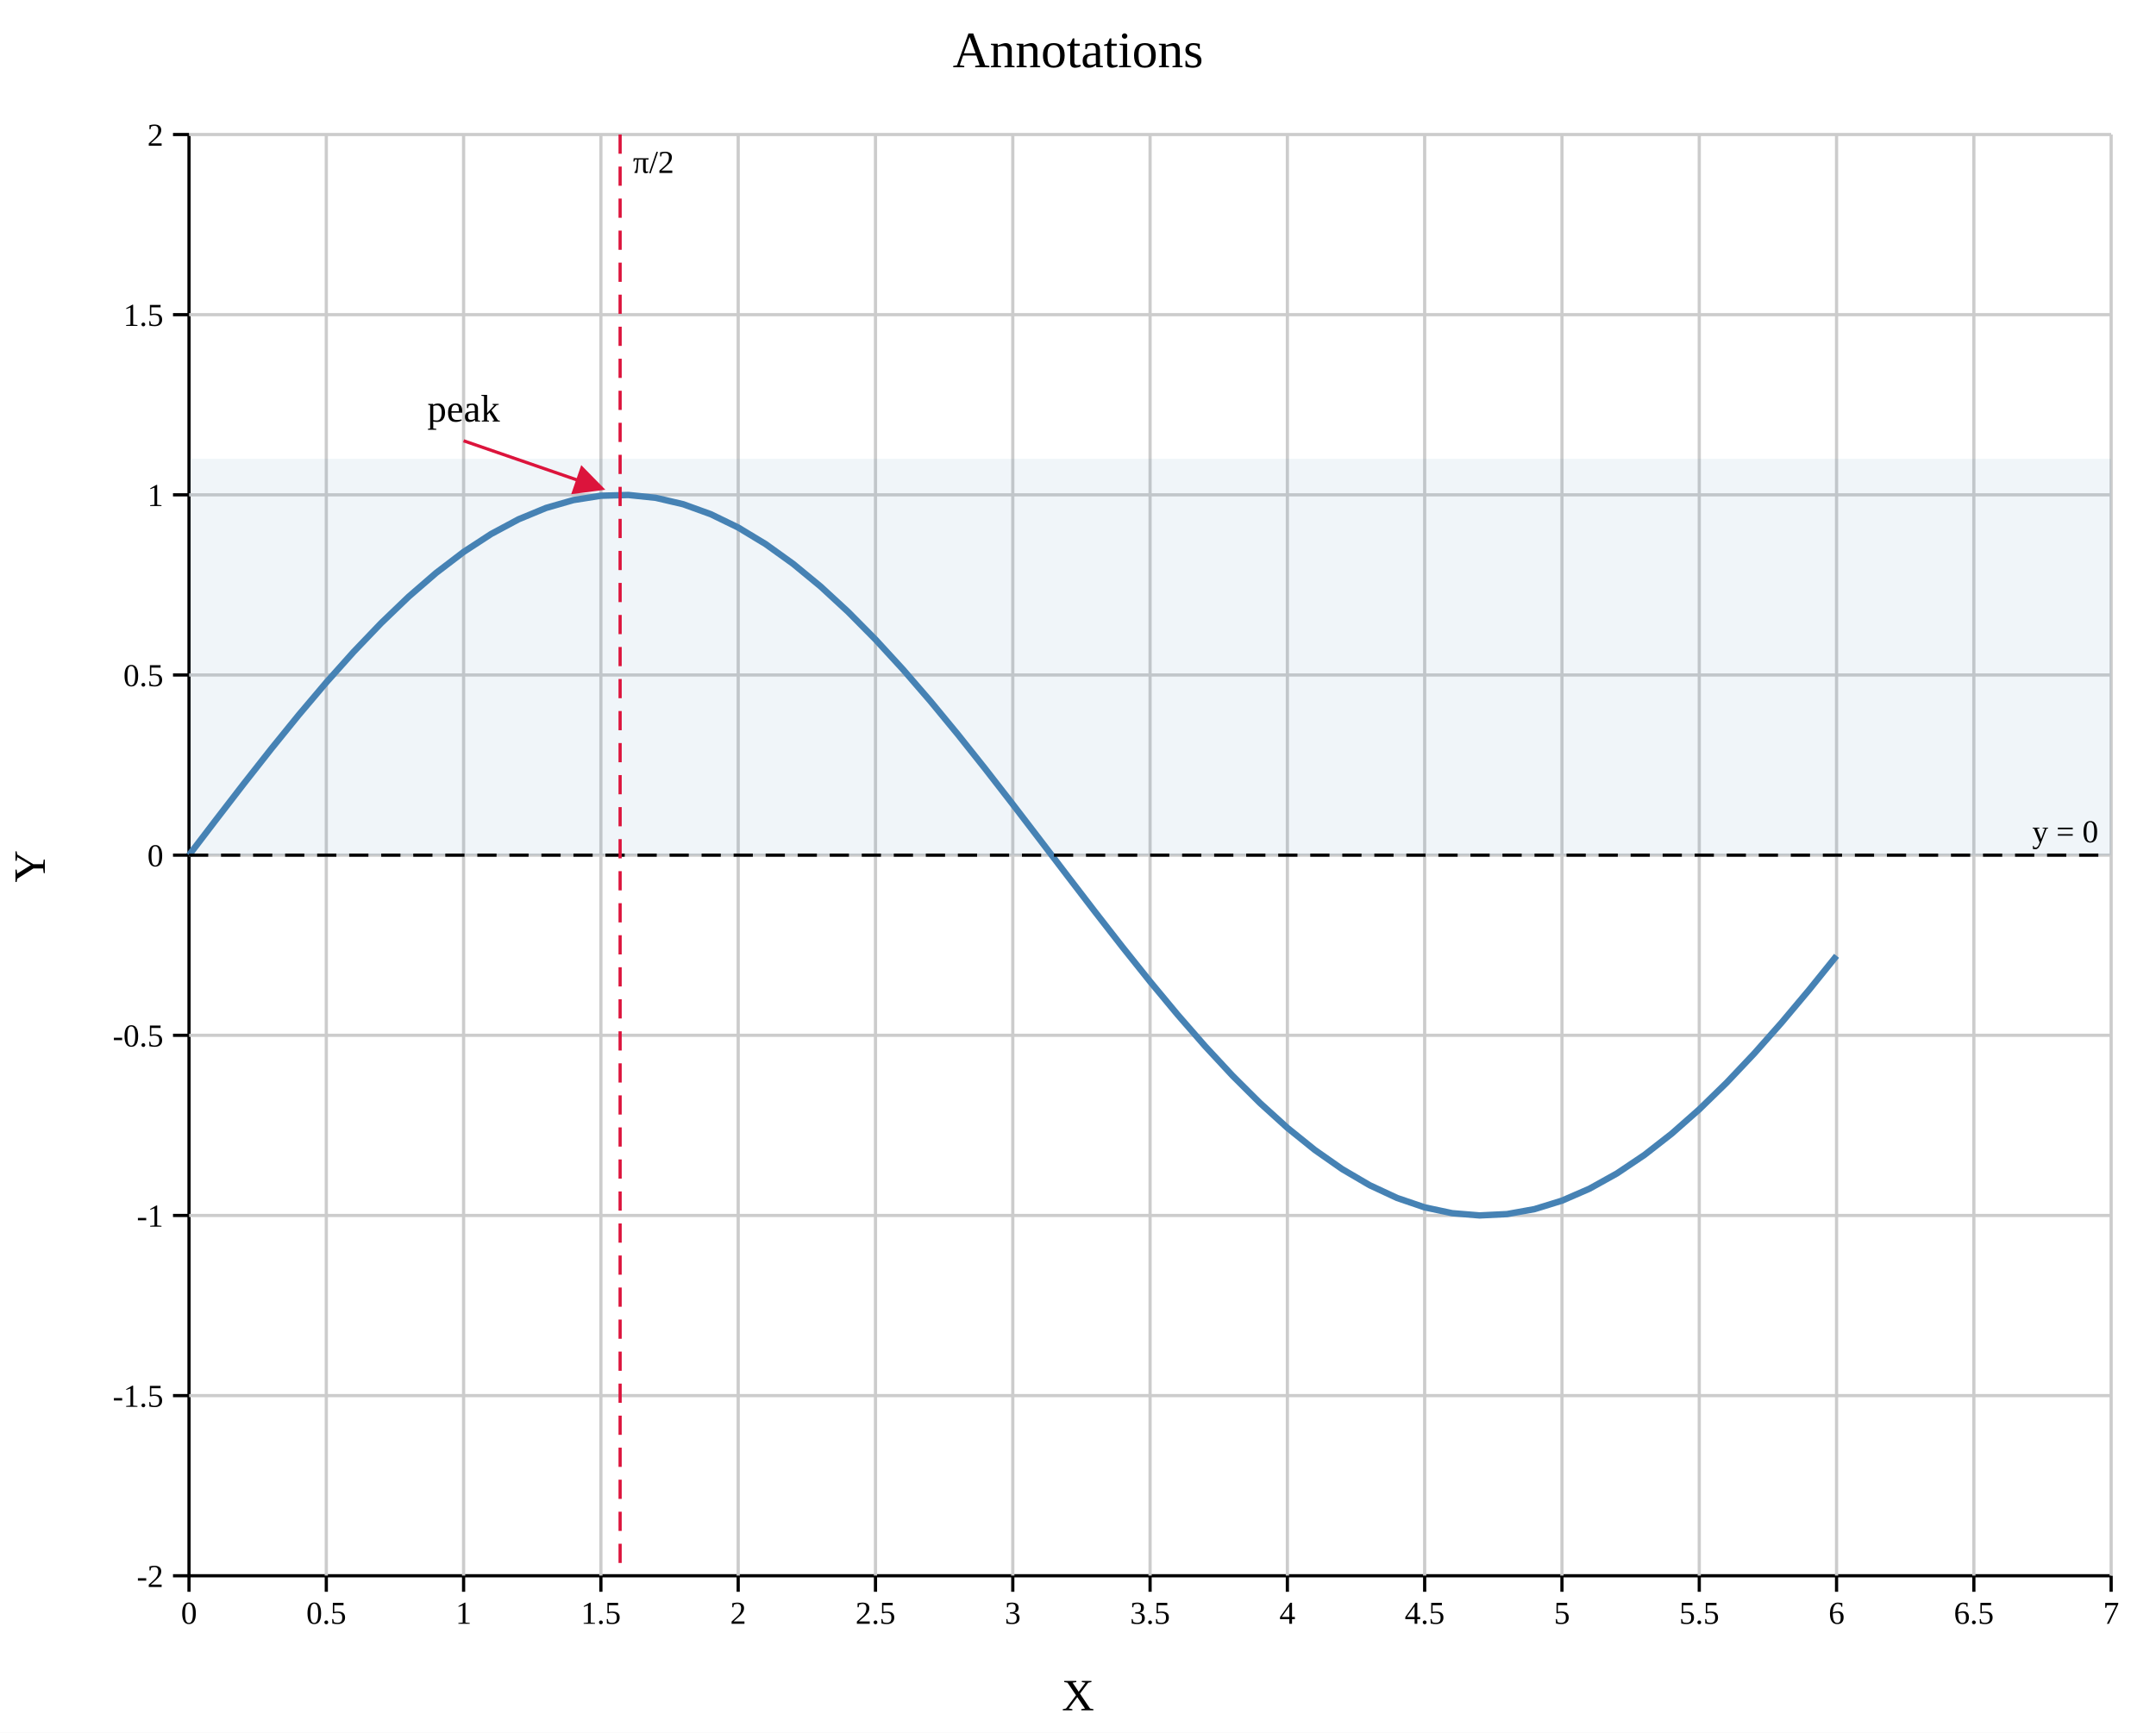
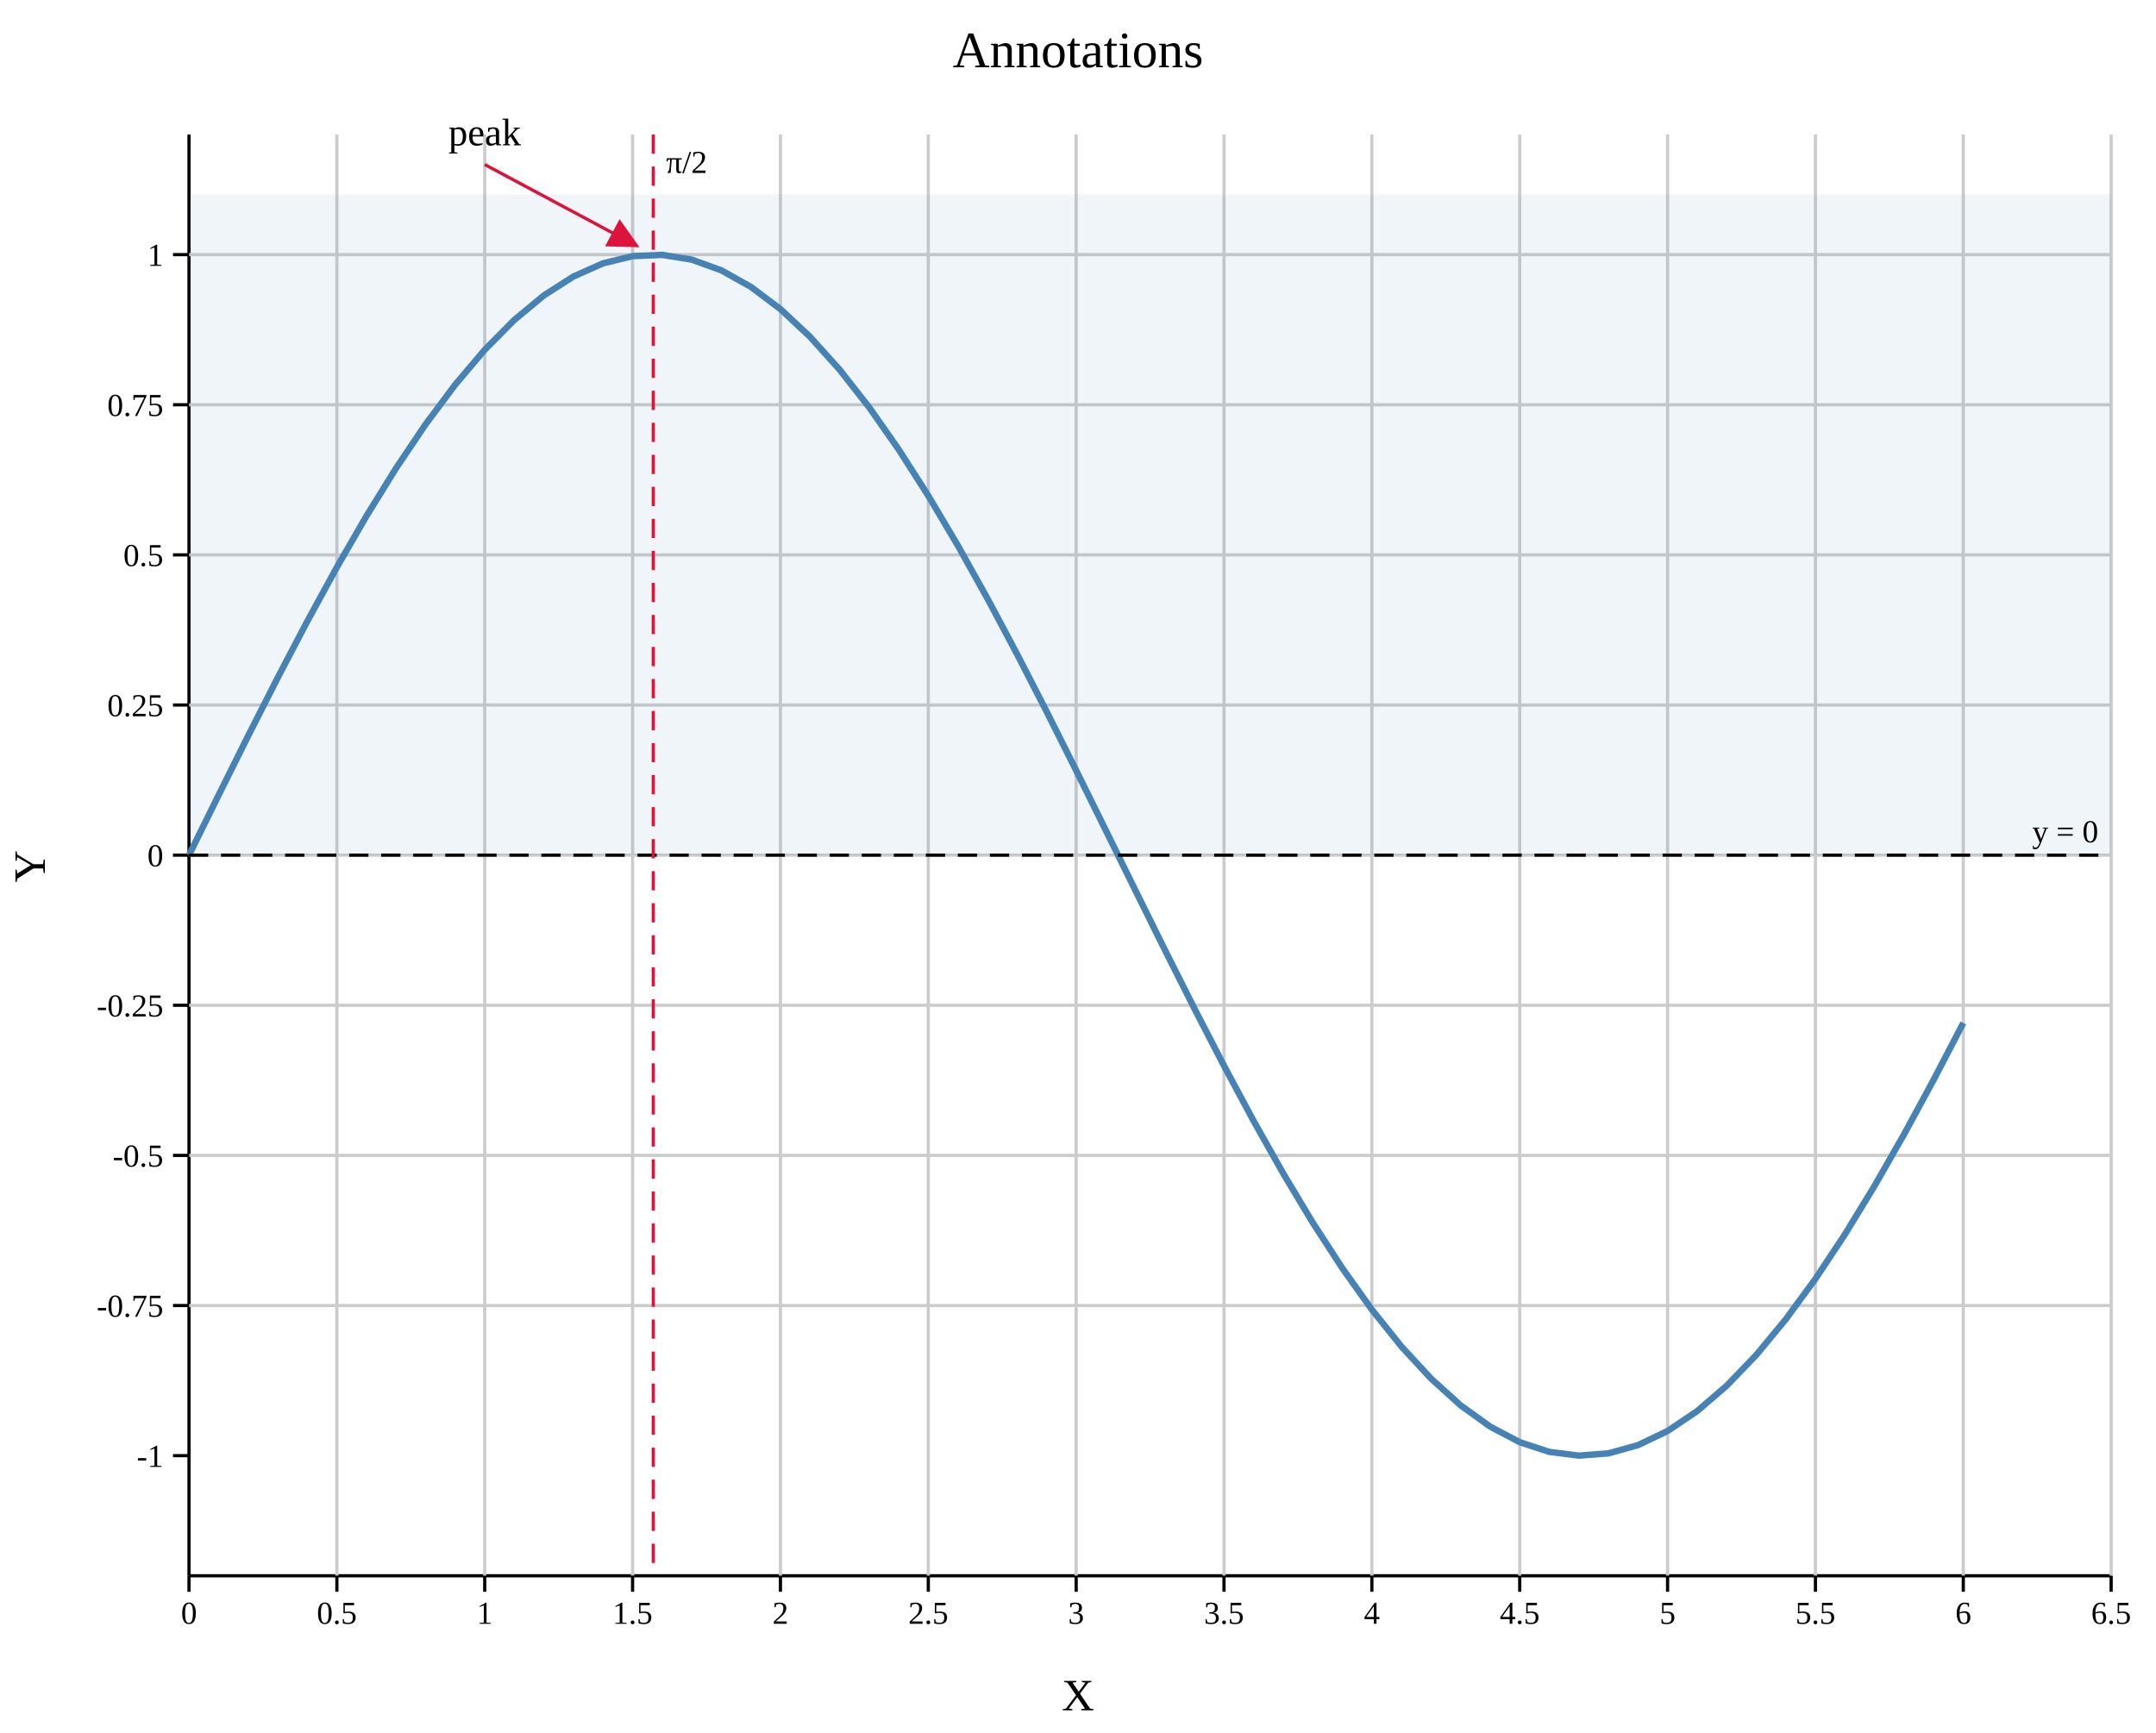
<svg xmlns="http://www.w3.org/2000/svg" width="673" height="541" fill="black">
  <rect width="100%" height="100%" fill="white" />
  <line x1="59" y1="492" x2="659" y2="492" stroke="black" stroke-width="1" />
  <line x1="59" y1="42" x2="59" y2="492" stroke="black" stroke-width="1" />
-   <line x1="101.857" y1="42" x2="101.857" y2="492" stroke="#ccc" stroke-width="1" />
-   <line x1="144.714" y1="42" x2="144.714" y2="492" stroke="#ccc" stroke-width="1" />
-   <line x1="187.571" y1="42" x2="187.571" y2="492" stroke="#ccc" stroke-width="1" />
-   <line x1="230.429" y1="42" x2="230.429" y2="492" stroke="#ccc" stroke-width="1" />
-   <line x1="273.286" y1="42" x2="273.286" y2="492" stroke="#ccc" stroke-width="1" />
-   <line x1="316.143" y1="42" x2="316.143" y2="492" stroke="#ccc" stroke-width="1" />
-   <line x1="359" y1="42" x2="359" y2="492" stroke="#ccc" stroke-width="1" />
-   <line x1="401.857" y1="42" x2="401.857" y2="492" stroke="#ccc" stroke-width="1" />
-   <line x1="444.714" y1="42" x2="444.714" y2="492" stroke="#ccc" stroke-width="1" />
-   <line x1="487.571" y1="42" x2="487.571" y2="492" stroke="#ccc" stroke-width="1" />
-   <line x1="530.429" y1="42" x2="530.429" y2="492" stroke="#ccc" stroke-width="1" />
-   <line x1="573.286" y1="42" x2="573.286" y2="492" stroke="#ccc" stroke-width="1" />
-   <line x1="616.143" y1="42" x2="616.143" y2="492" stroke="#ccc" stroke-width="1" />
+   <line x1="105.154" y1="42" x2="105.154" y2="492" stroke="#ccc" stroke-width="1" />
+   <line x1="151.308" y1="42" x2="151.308" y2="492" stroke="#ccc" stroke-width="1" />
+   <line x1="197.462" y1="42" x2="197.462" y2="492" stroke="#ccc" stroke-width="1" />
+   <line x1="243.615" y1="42" x2="243.615" y2="492" stroke="#ccc" stroke-width="1" />
+   <line x1="289.769" y1="42" x2="289.769" y2="492" stroke="#ccc" stroke-width="1" />
+   <line x1="335.923" y1="42" x2="335.923" y2="492" stroke="#ccc" stroke-width="1" />
+   <line x1="382.077" y1="42" x2="382.077" y2="492" stroke="#ccc" stroke-width="1" />
+   <line x1="428.231" y1="42" x2="428.231" y2="492" stroke="#ccc" stroke-width="1" />
+   <line x1="474.385" y1="42" x2="474.385" y2="492" stroke="#ccc" stroke-width="1" />
+   <line x1="520.538" y1="42" x2="520.538" y2="492" stroke="#ccc" stroke-width="1" />
+   <line x1="566.692" y1="42" x2="566.692" y2="492" stroke="#ccc" stroke-width="1" />
+   <line x1="612.846" y1="42" x2="612.846" y2="492" stroke="#ccc" stroke-width="1" />
  <line x1="659" y1="42" x2="659" y2="492" stroke="#ccc" stroke-width="1" />
-   <line x1="59" y1="435.75" x2="659" y2="435.75" stroke="#ccc" stroke-width="1" />
-   <line x1="59" y1="379.5" x2="659" y2="379.5" stroke="#ccc" stroke-width="1" />
-   <line x1="59" y1="323.25" x2="659" y2="323.25" stroke="#ccc" stroke-width="1" />
+   <line x1="59" y1="407.625" x2="659" y2="407.625" stroke="#ccc" stroke-width="1" />
+   <line x1="59" y1="360.75" x2="659" y2="360.75" stroke="#ccc" stroke-width="1" />
+   <line x1="59" y1="313.875" x2="659" y2="313.875" stroke="#ccc" stroke-width="1" />
  <line x1="59" y1="267" x2="659" y2="267" stroke="#ccc" stroke-width="1" />
-   <line x1="59" y1="210.75" x2="659" y2="210.75" stroke="#ccc" stroke-width="1" />
-   <line x1="59" y1="154.5" x2="659" y2="154.5" stroke="#ccc" stroke-width="1" />
-   <line x1="59" y1="98.25" x2="659" y2="98.25" stroke="#ccc" stroke-width="1" />
-   <line x1="59" y1="42" x2="659" y2="42" stroke="#ccc" stroke-width="1" />
+   <line x1="59" y1="220.125" x2="659" y2="220.125" stroke="#ccc" stroke-width="1" />
+   <line x1="59" y1="173.25" x2="659" y2="173.25" stroke="#ccc" stroke-width="1" />
+   <line x1="59" y1="126.375" x2="659" y2="126.375" stroke="#ccc" stroke-width="1" />
+   <line x1="59" y1="79.5" x2="659" y2="79.5" stroke="#ccc" stroke-width="1" />
  <line x1="59" y1="492" x2="59" y2="497" stroke="black" stroke-width="1" />
  <text x="59" y="507" font-size="10" text-anchor="middle">0</text>
-   <line x1="101.857" y1="492" x2="101.857" y2="497" stroke="black" stroke-width="1" />
-   <text x="101.857" y="507" font-size="10" text-anchor="middle">0.5</text>
-   <line x1="144.714" y1="492" x2="144.714" y2="497" stroke="black" stroke-width="1" />
-   <text x="144.714" y="507" font-size="10" text-anchor="middle">1</text>
-   <line x1="187.571" y1="492" x2="187.571" y2="497" stroke="black" stroke-width="1" />
-   <text x="187.571" y="507" font-size="10" text-anchor="middle">1.5</text>
-   <line x1="230.429" y1="492" x2="230.429" y2="497" stroke="black" stroke-width="1" />
-   <text x="230.429" y="507" font-size="10" text-anchor="middle">2</text>
-   <line x1="273.286" y1="492" x2="273.286" y2="497" stroke="black" stroke-width="1" />
-   <text x="273.286" y="507" font-size="10" text-anchor="middle">2.5</text>
-   <line x1="316.143" y1="492" x2="316.143" y2="497" stroke="black" stroke-width="1" />
-   <text x="316.143" y="507" font-size="10" text-anchor="middle">3</text>
-   <line x1="359" y1="492" x2="359" y2="497" stroke="black" stroke-width="1" />
-   <text x="359" y="507" font-size="10" text-anchor="middle">3.5</text>
-   <line x1="401.857" y1="492" x2="401.857" y2="497" stroke="black" stroke-width="1" />
-   <text x="401.857" y="507" font-size="10" text-anchor="middle">4</text>
-   <line x1="444.714" y1="492" x2="444.714" y2="497" stroke="black" stroke-width="1" />
-   <text x="444.714" y="507" font-size="10" text-anchor="middle">4.5</text>
-   <line x1="487.571" y1="492" x2="487.571" y2="497" stroke="black" stroke-width="1" />
-   <text x="487.571" y="507" font-size="10" text-anchor="middle">5</text>
-   <line x1="530.429" y1="492" x2="530.429" y2="497" stroke="black" stroke-width="1" />
-   <text x="530.429" y="507" font-size="10" text-anchor="middle">5.5</text>
-   <line x1="573.286" y1="492" x2="573.286" y2="497" stroke="black" stroke-width="1" />
-   <text x="573.286" y="507" font-size="10" text-anchor="middle">6</text>
-   <line x1="616.143" y1="492" x2="616.143" y2="497" stroke="black" stroke-width="1" />
-   <text x="616.143" y="507" font-size="10" text-anchor="middle">6.5</text>
+   <line x1="105.154" y1="492" x2="105.154" y2="497" stroke="black" stroke-width="1" />
+   <text x="105.154" y="507" font-size="10" text-anchor="middle">0.5</text>
+   <line x1="151.308" y1="492" x2="151.308" y2="497" stroke="black" stroke-width="1" />
+   <text x="151.308" y="507" font-size="10" text-anchor="middle">1</text>
+   <line x1="197.462" y1="492" x2="197.462" y2="497" stroke="black" stroke-width="1" />
+   <text x="197.462" y="507" font-size="10" text-anchor="middle">1.5</text>
+   <line x1="243.615" y1="492" x2="243.615" y2="497" stroke="black" stroke-width="1" />
+   <text x="243.615" y="507" font-size="10" text-anchor="middle">2</text>
+   <line x1="289.769" y1="492" x2="289.769" y2="497" stroke="black" stroke-width="1" />
+   <text x="289.769" y="507" font-size="10" text-anchor="middle">2.5</text>
+   <line x1="335.923" y1="492" x2="335.923" y2="497" stroke="black" stroke-width="1" />
+   <text x="335.923" y="507" font-size="10" text-anchor="middle">3</text>
+   <line x1="382.077" y1="492" x2="382.077" y2="497" stroke="black" stroke-width="1" />
+   <text x="382.077" y="507" font-size="10" text-anchor="middle">3.5</text>
+   <line x1="428.231" y1="492" x2="428.231" y2="497" stroke="black" stroke-width="1" />
+   <text x="428.231" y="507" font-size="10" text-anchor="middle">4</text>
+   <line x1="474.385" y1="492" x2="474.385" y2="497" stroke="black" stroke-width="1" />
+   <text x="474.385" y="507" font-size="10" text-anchor="middle">4.5</text>
+   <line x1="520.538" y1="492" x2="520.538" y2="497" stroke="black" stroke-width="1" />
+   <text x="520.538" y="507" font-size="10" text-anchor="middle">5</text>
+   <line x1="566.692" y1="492" x2="566.692" y2="497" stroke="black" stroke-width="1" />
+   <text x="566.692" y="507" font-size="10" text-anchor="middle">5.5</text>
+   <line x1="612.846" y1="492" x2="612.846" y2="497" stroke="black" stroke-width="1" />
+   <text x="612.846" y="507" font-size="10" text-anchor="middle">6</text>
  <line x1="659" y1="492" x2="659" y2="497" stroke="black" stroke-width="1" />
-   <text x="659" y="507" font-size="10" text-anchor="middle">7</text>
-   <line x1="54" y1="492" x2="59" y2="492" stroke="black" stroke-width="1" />
-   <text x="51" y="495.5" font-size="10" text-anchor="end">-2</text>
-   <line x1="54" y1="435.75" x2="59" y2="435.75" stroke="black" stroke-width="1" />
-   <text x="51" y="439.25" font-size="10" text-anchor="end">-1.5</text>
-   <line x1="54" y1="379.5" x2="59" y2="379.5" stroke="black" stroke-width="1" />
-   <text x="51" y="383" font-size="10" text-anchor="end">-1</text>
-   <line x1="54" y1="323.25" x2="59" y2="323.25" stroke="black" stroke-width="1" />
-   <text x="51" y="326.75" font-size="10" text-anchor="end">-0.5</text>
+   <text x="659" y="507" font-size="10" text-anchor="middle">6.5</text>
+   <line x1="54" y1="454.5" x2="59" y2="454.5" stroke="black" stroke-width="1" />
+   <text x="51" y="458" font-size="10" text-anchor="end">-1</text>
+   <line x1="54" y1="407.625" x2="59" y2="407.625" stroke="black" stroke-width="1" />
+   <text x="51" y="411.125" font-size="10" text-anchor="end">-0.75</text>
+   <line x1="54" y1="360.75" x2="59" y2="360.75" stroke="black" stroke-width="1" />
+   <text x="51" y="364.25" font-size="10" text-anchor="end">-0.5</text>
+   <line x1="54" y1="313.875" x2="59" y2="313.875" stroke="black" stroke-width="1" />
+   <text x="51" y="317.375" font-size="10" text-anchor="end">-0.25</text>
  <line x1="54" y1="267" x2="59" y2="267" stroke="black" stroke-width="1" />
  <text x="51" y="270.5" font-size="10" text-anchor="end">0</text>
-   <line x1="54" y1="210.75" x2="59" y2="210.75" stroke="black" stroke-width="1" />
-   <text x="51" y="214.25" font-size="10" text-anchor="end">0.5</text>
-   <line x1="54" y1="154.5" x2="59" y2="154.5" stroke="black" stroke-width="1" />
-   <text x="51" y="158" font-size="10" text-anchor="end">1</text>
-   <line x1="54" y1="98.25" x2="59" y2="98.25" stroke="black" stroke-width="1" />
-   <text x="51" y="101.75" font-size="10" text-anchor="end">1.5</text>
-   <line x1="54" y1="42" x2="59" y2="42" stroke="black" stroke-width="1" />
-   <text x="51" y="45.5" font-size="10" text-anchor="end">2</text>
+   <line x1="54" y1="220.125" x2="59" y2="220.125" stroke="black" stroke-width="1" />
+   <text x="51" y="223.625" font-size="10" text-anchor="end">0.25</text>
+   <line x1="54" y1="173.25" x2="59" y2="173.25" stroke="black" stroke-width="1" />
+   <text x="51" y="176.75" font-size="10" text-anchor="end">0.5</text>
+   <line x1="54" y1="126.375" x2="59" y2="126.375" stroke="black" stroke-width="1" />
+   <text x="51" y="129.875" font-size="10" text-anchor="end">0.75</text>
+   <line x1="54" y1="79.5" x2="59" y2="79.5" stroke="black" stroke-width="1" />
+   <text x="51" y="83" font-size="10" text-anchor="end">1</text>
  <text x="336.5" y="534" font-size="14" text-anchor="middle">X</text>
  <text x="14" y="270.5" font-size="14" text-anchor="middle" transform="rotate(-90,14,270.5)">Y</text>
  <text x="336.5" y="21" font-size="16" text-anchor="middle">Annotations</text>
-   <rect x="59" y="143.25" width="600" height="123.75" fill="steelblue" fill-opacity="0.08" />
-   <path d="M 59 267 L 67.571 255.769 L 76.143 244.65 L 84.714 233.754 L 93.286 223.19 L 101.857 213.065 L 110.429 203.478 L 119 194.526 L 127.571 186.297 L 136.143 178.876 L 144.714 172.335 L 153.286 166.739 L 161.857 162.146 L 170.429 158.6 L 179 156.137 L 187.571 154.782 L 196.143 154.548 L 204.714 155.438 L 213.286 157.442 L 221.857 160.541 L 230.429 164.704 L 239 169.889 L 247.571 176.044 L 256.143 183.108 L 264.714 191.01 L 273.286 199.672 L 281.857 209.006 L 290.429 218.92 L 299 229.314 L 307.571 240.084 L 316.143 251.124 L 324.714 262.322 L 333.286 273.567 L 341.857 284.746 L 350.429 295.748 L 359 306.463 L 367.571 316.784 L 376.143 326.607 L 384.714 335.834 L 393.286 344.374 L 401.857 352.14 L 410.429 359.056 L 419 365.052 L 427.571 370.069 L 436.143 374.055 L 444.714 376.972 L 453.286 378.79 L 461.857 379.491 L 470.429 379.069 L 479 377.526 L 487.571 374.879 L 496.143 371.154 L 504.714 366.389 L 513.286 360.63 L 521.857 353.936 L 530.429 346.373 L 539 338.017 L 547.571 328.952 L 556.143 319.268 L 564.714 309.061 L 573.286 298.434 " stroke="steelblue" stroke-width="2" fill="none" />
+   <rect x="59" y="60.75" width="600" height="206.25" fill="steelblue" fill-opacity="0.08" />
+   <path d="M 59 267 L 68.231 248.281 L 77.462 229.75 L 86.692 211.59 L 95.923 193.984 L 105.154 177.108 L 114.385 161.13 L 123.615 146.209 L 132.846 132.496 L 142.077 120.126 L 151.308 109.224 L 160.538 99.899 L 169.769 92.243 L 179 86.333 L 188.231 82.228 L 197.462 79.97 L 206.692 79.58 L 215.923 81.063 L 225.154 84.404 L 234.385 89.569 L 243.615 96.507 L 252.846 105.148 L 262.077 115.407 L 271.308 127.18 L 280.538 140.351 L 289.769 154.786 L 299 170.343 L 308.231 186.866 L 317.462 204.19 L 326.692 222.141 L 335.923 240.54 L 345.154 259.204 L 354.385 277.945 L 363.615 296.577 L 372.846 314.914 L 382.077 332.772 L 391.308 349.973 L 400.538 366.344 L 409.769 381.723 L 419 395.956 L 428.231 408.9 L 437.462 420.427 L 446.692 430.42 L 455.923 438.781 L 465.154 445.425 L 474.385 450.287 L 483.615 453.317 L 492.846 454.486 L 502.077 453.781 L 511.308 451.21 L 520.538 446.798 L 529.769 440.59 L 539 432.648 L 548.231 423.05 L 557.462 411.893 L 566.692 399.289 L 575.923 385.362 L 585.154 370.254 L 594.385 354.113 L 603.615 337.102 L 612.846 319.39 " stroke="steelblue" stroke-width="2" fill="none" />
  <line x1="59" y1="267" x2="659" y2="267" stroke="black" stroke-width="1" stroke-dasharray="6 4" />
  <text x="655" y="263" font-size="10" text-anchor="end">y = 0</text>
-   <line x1="193.571" y1="42" x2="193.571" y2="492" stroke="crimson" stroke-width="1" stroke-dasharray="6 4" />
-   <text x="197.571" y="54" font-size="10" text-anchor="start">π/2</text>
-   <line x1="144.714" y1="137.625" x2="187.9" y2="152.541" stroke="crimson" stroke-width="1" />
-   <path d="M187.9,152.541 L179.033,153.71 L181.644,146.149 Z" stroke="crimson" stroke-width="1" fill="crimson" />
-   <text x="144.714" y="131.625" font-size="12" text-anchor="middle">peak</text>
+   <line x1="203.923" y1="42" x2="203.923" y2="492" stroke="crimson" stroke-width="1" stroke-dasharray="6 4" />
+   <text x="207.923" y="54" font-size="10" text-anchor="start">π/2</text>
+   <line x1="151.308" y1="51.375" x2="198.632" y2="76.672" stroke="crimson" stroke-width="1" />
+   <path d="M198.632,76.672 L189.691,76.428 L193.462,69.373 Z" stroke="crimson" stroke-width="1" fill="crimson" />
+   <text x="151.308" y="45.375" font-size="12" text-anchor="middle">peak</text>
</svg>
